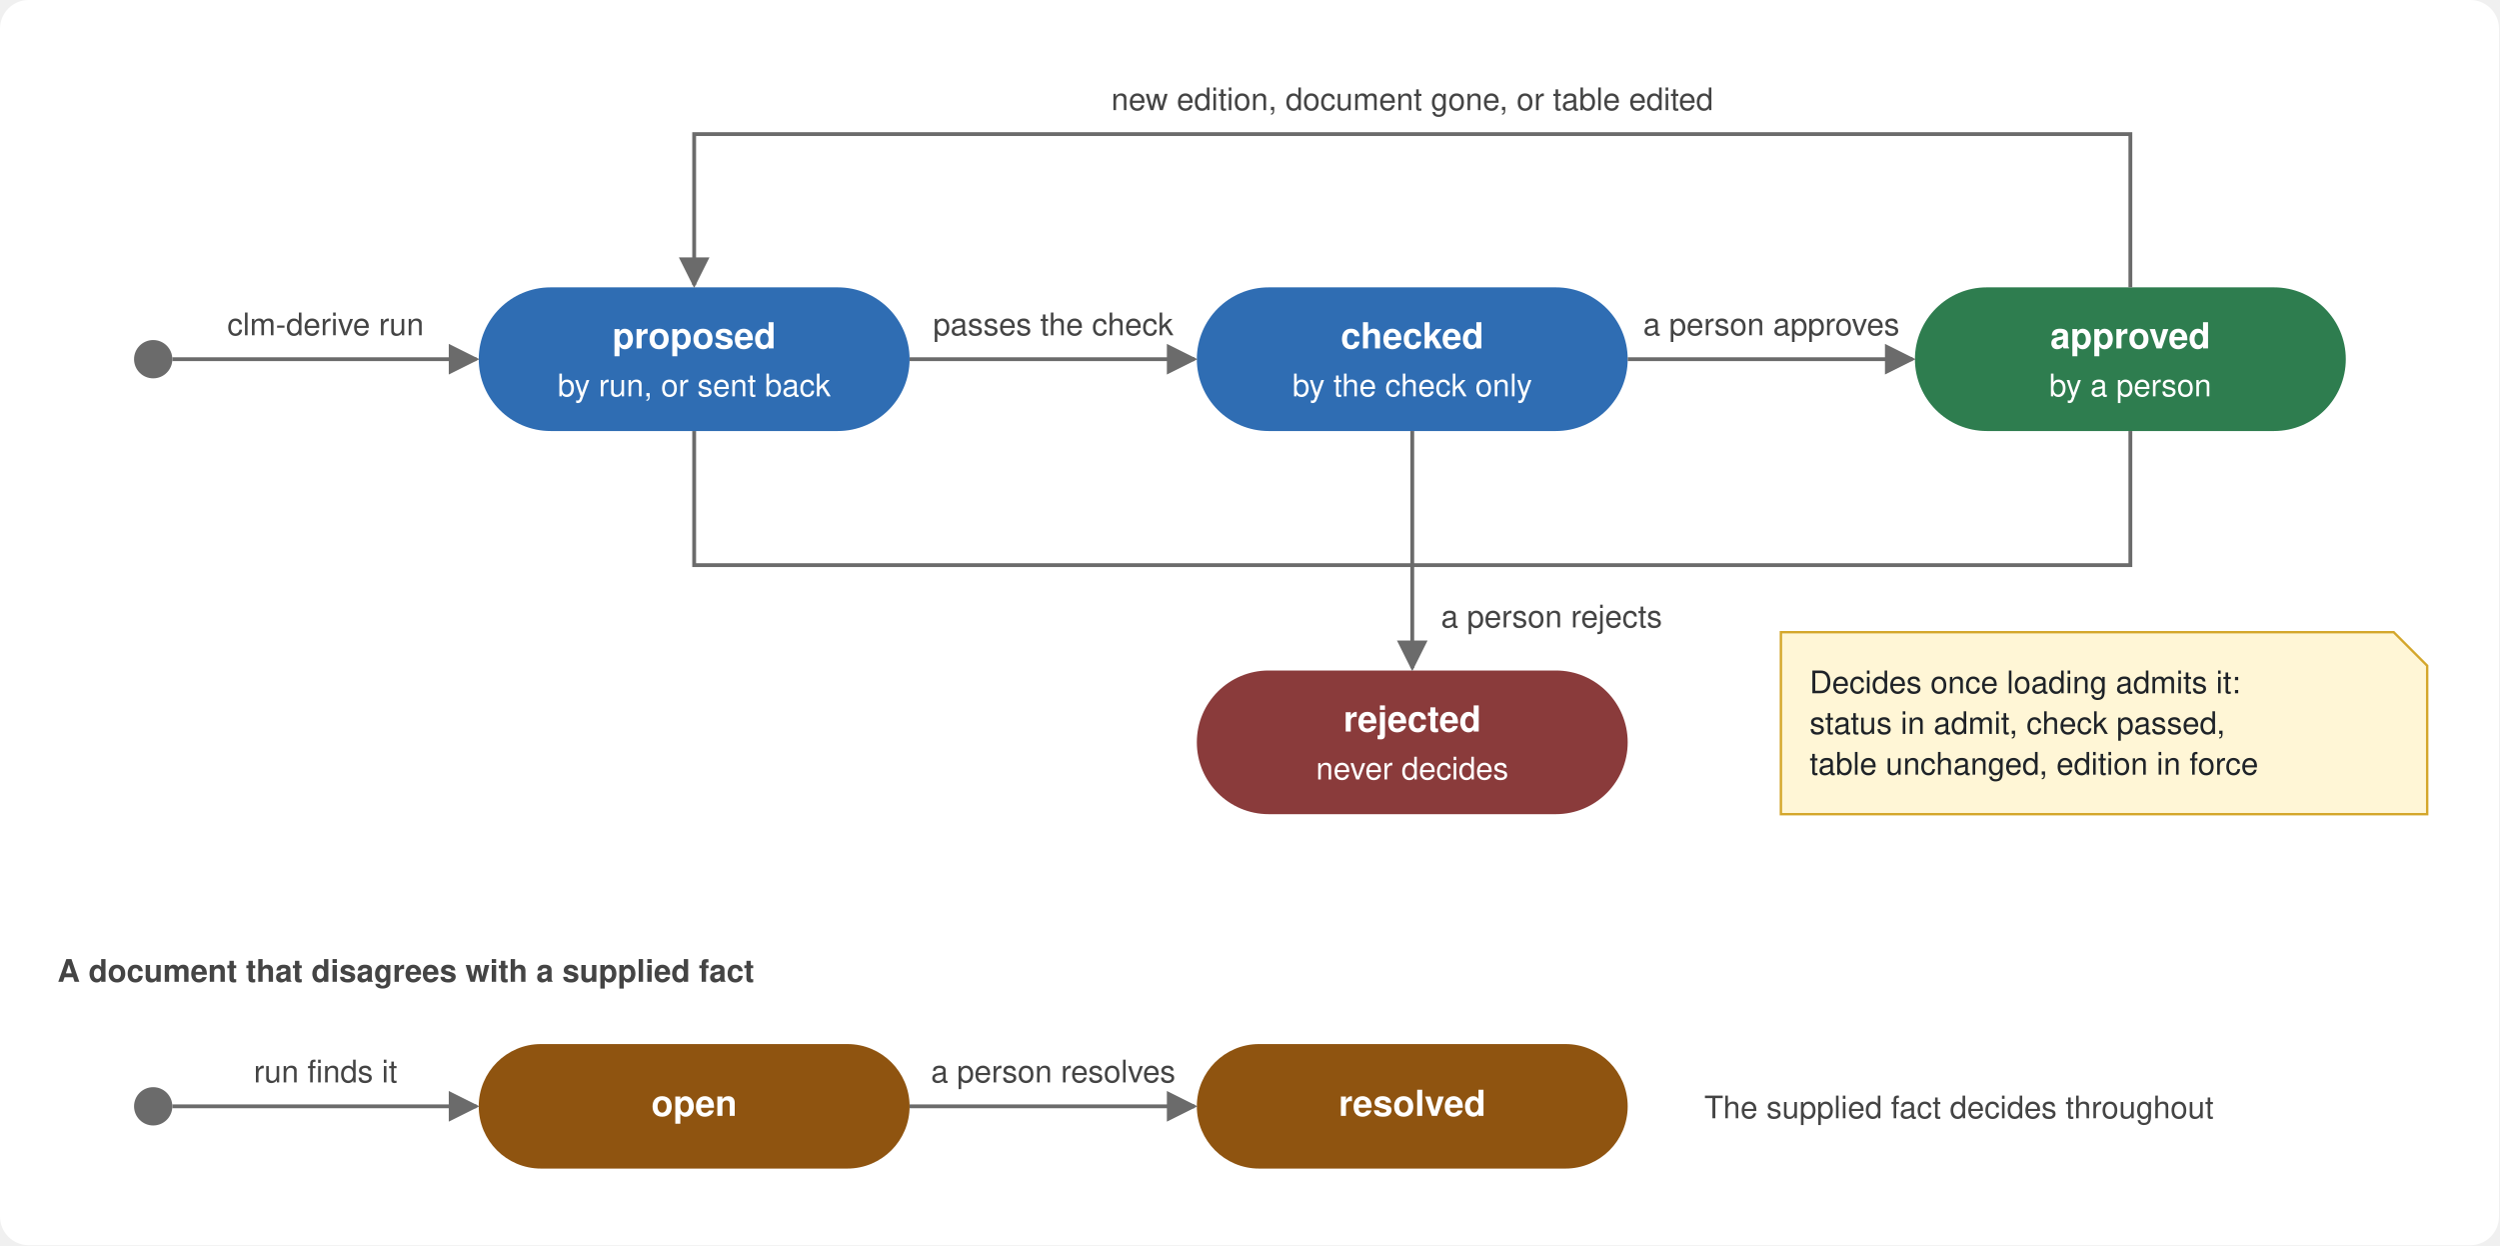
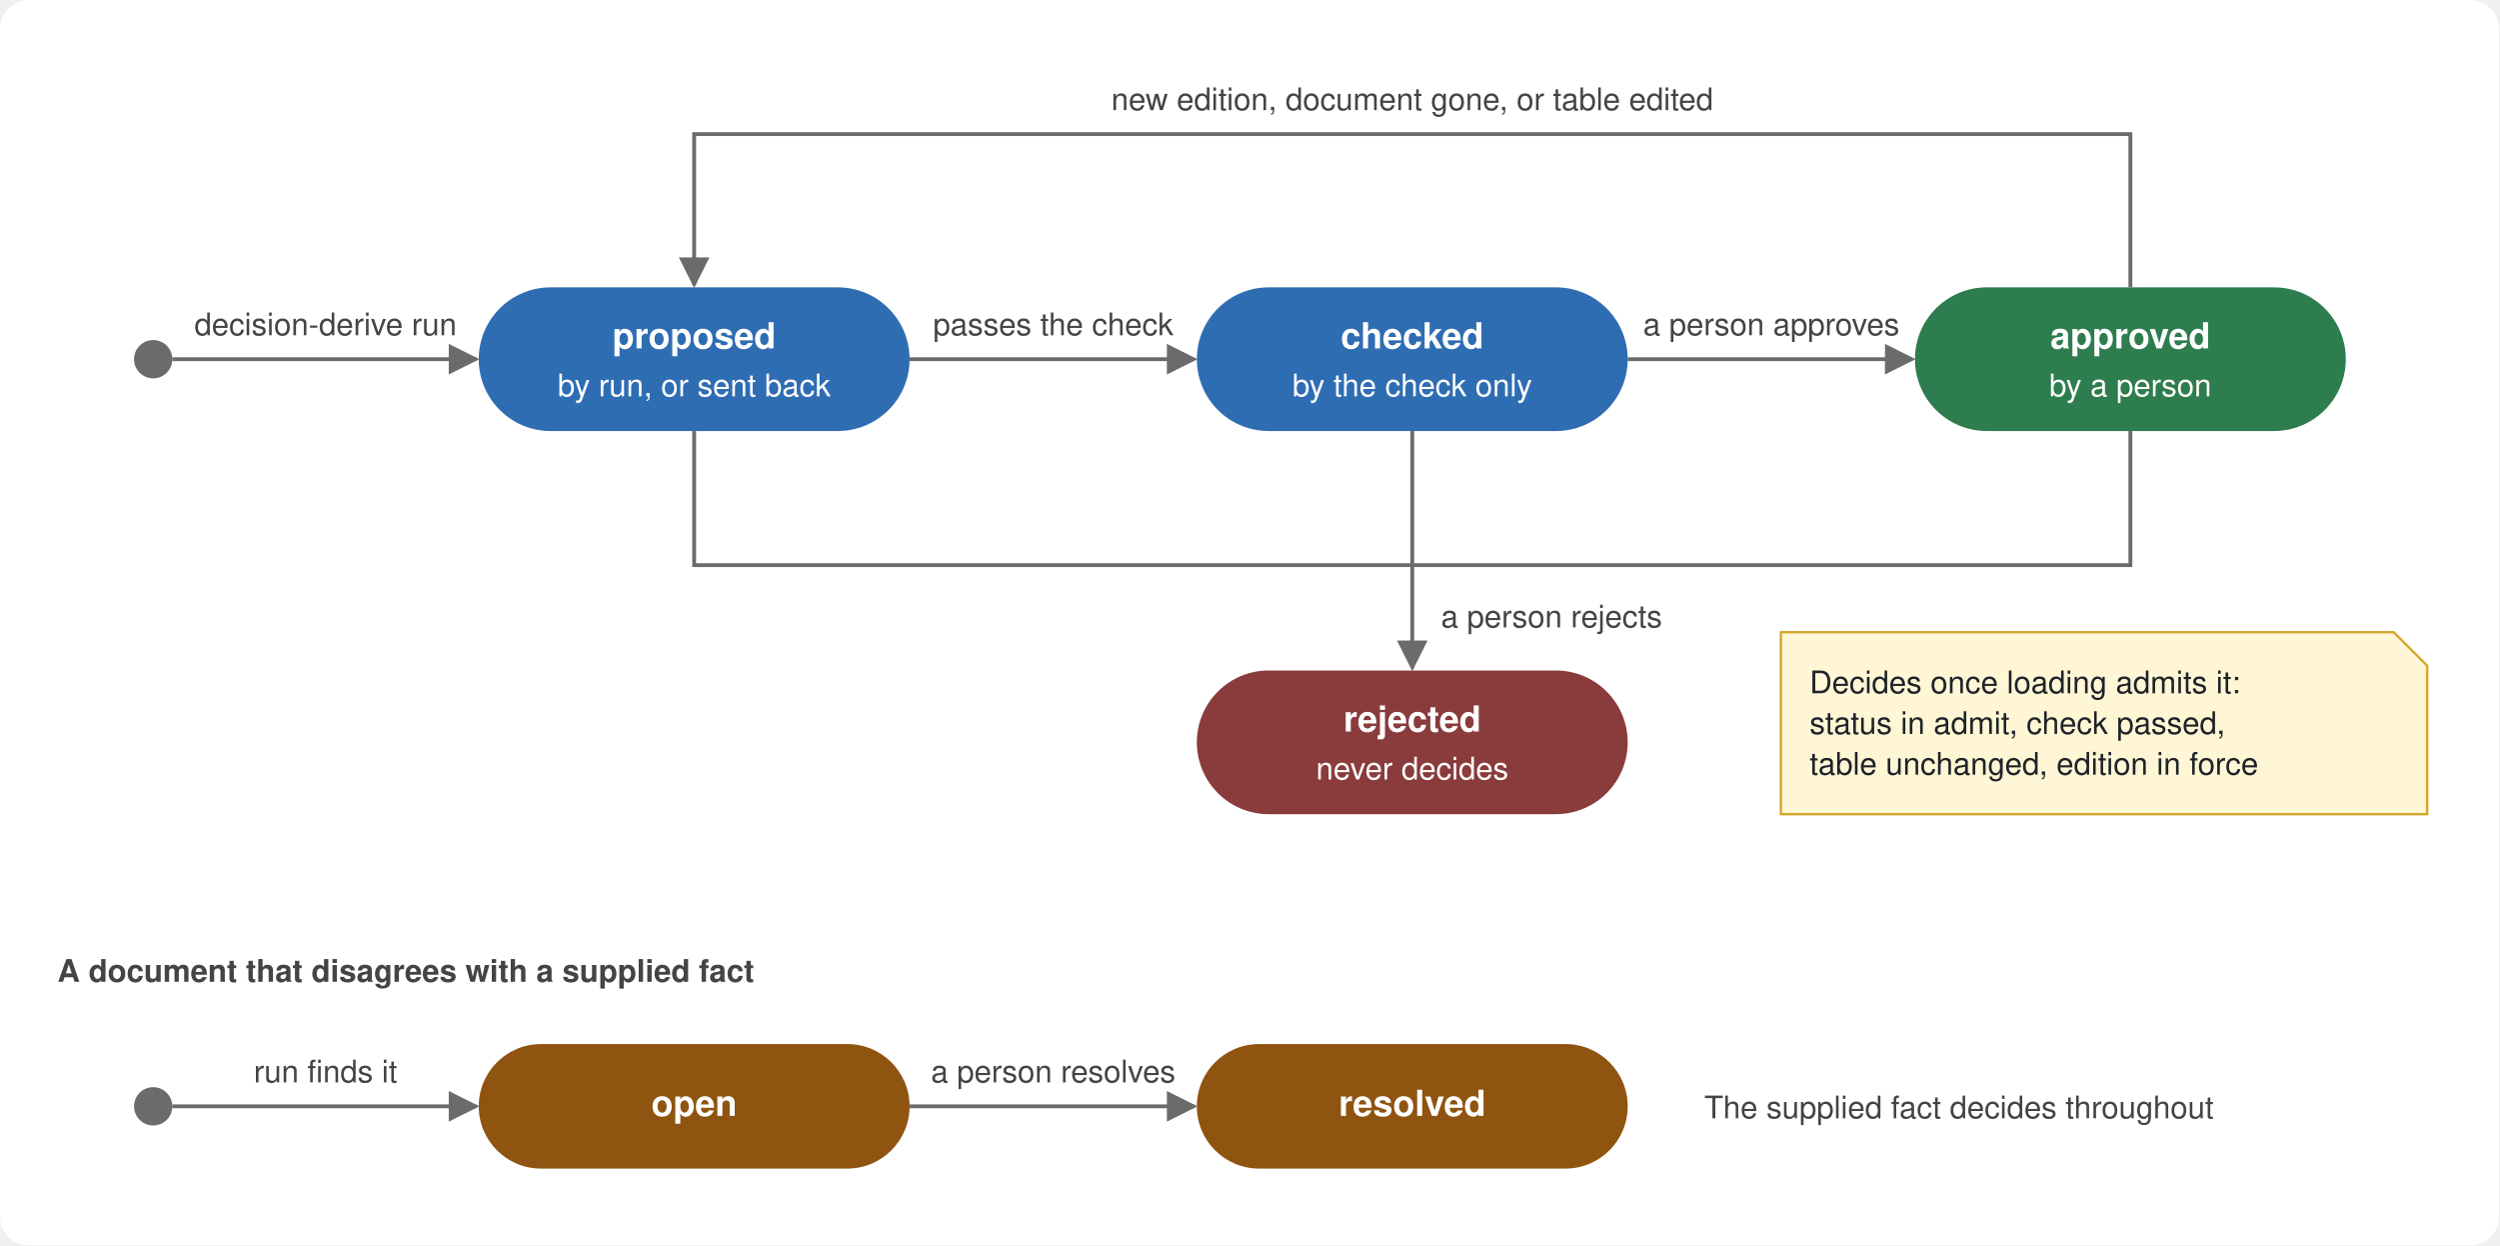
<svg xmlns="http://www.w3.org/2000/svg" viewBox="0 0 1044 520" width="1044" height="520" font-family="-apple-system, 'Segoe UI', Helvetica, Arial, sans-serif">
  <style>
    .bg { fill: #ffffff; }
    .agent { fill: #6b6b6b; }
    .clm { fill: #2f6db3; }
    .yours { fill: #2e7d4f; }
    .reject { fill: #8a3b3b; }
    .conflict { fill: #8f5410; }
    .name { fill: #ffffff; font-size: 15px; font-weight: 600; }
    .sub { fill: #ffffff; font-size: 13px; }
    .note { fill: #fff6d6; stroke: #d4a72c; }
    .ntext { fill: #1f2328; font-size: 13px; }
    .line { stroke: #6b6b6b; stroke-width: 1.6; fill: none; }
    .dash { stroke-dasharray: 6 4; }
    .life { stroke: #9a9a9a; stroke-width: 1.2; stroke-dasharray: 4 4; fill: none; }
    .frame { stroke: #8a8a8a; stroke-width: 1.2; fill: none; }
    .head, .dot { fill: #6b6b6b; }
    .label { fill: #444444; font-size: 13px; paint-order: stroke; stroke: #ffffff; stroke-width: 5px; stroke-linejoin: round; }
    .strong { font-weight: 600; }
    @media (prefers-color-scheme: dark) {
      .bg { fill: #0d1117; }
      .note { fill: #2e2408; stroke: #9e6a03; }
      .ntext { fill: #e6edf3; }
      .line { stroke: #9198a1; }
      .life, .frame { stroke: #6e7681; }
      .head, .dot { fill: #9198a1; }
      .label { fill: #c9d1d9; stroke: #0d1117; }
    }
  </style>
  <defs>
    <marker id="arrow" viewBox="0 0 10 10" refX="9" refY="5" markerWidth="8" markerHeight="8" orient="auto">
      <path class="head" d="M0,0 L10,5 L0,10 z" />
    </marker>
  </defs>
  <rect class="bg" width="1044" height="520" rx="12" />
  <circle class="dot" cx="64" cy="150" r="8" />
  <rect class="clm" x="200" y="120" width="180" height="60" rx="30" />
  <text class="name" x="290" y="145.5" text-anchor="middle">proposed</text>
  <text class="sub" x="290" y="165.5" text-anchor="middle">by run, or sent back</text>
  <rect class="clm" x="500" y="120" width="180" height="60" rx="30" />
  <text class="name" x="590" y="145.5" text-anchor="middle">checked</text>
  <text class="sub" x="590" y="165.5" text-anchor="middle">by the check only</text>
  <rect class="yours" x="800" y="120" width="180" height="60" rx="30" />
  <text class="name" x="890" y="145.5" text-anchor="middle">approved</text>
  <text class="sub" x="890" y="165.5" text-anchor="middle">by a person</text>
  <rect class="reject" x="500" y="280" width="180" height="60" rx="30" />
  <text class="name" x="590" y="305.5" text-anchor="middle">rejected</text>
  <text class="sub" x="590" y="325.5" text-anchor="middle">never decides</text>
  <path class="line" d="M72,150 L199,150" marker-end="url(#arrow)" />
-   <text class="label" x="136" y="140" text-anchor="middle">clm-derive run</text>
+   <text class="label" x="136" y="140" text-anchor="middle">decision-derive run</text>
  <path class="line" d="M380,150 L499,150" marker-end="url(#arrow)" />
  <text class="label" x="440" y="140" text-anchor="middle">passes the check</text>
  <path class="line" d="M680,150 L799,150" marker-end="url(#arrow)" />
  <text class="label" x="740" y="140" text-anchor="middle">a person approves</text>
  <path class="line" d="M890,120 L890,56 L290,56 L290,119" marker-end="url(#arrow)" />
  <text class="label" x="590" y="46" text-anchor="middle">new edition, document gone, or table edited</text>
  <path class="line" d="M290,180 L290,236 L890,236 L890,180" />
  <path class="line" d="M590,180 L590,279" marker-end="url(#arrow)" />
  <text class="label" x="602" y="262" text-anchor="start">a person rejects</text>
  <path class="note" d="M744,264 L1000,264 L1014,278 L1014,340 L744,340 Z" />
  <text class="ntext" x="756" y="289.5">Decides once loading admits it:</text>
  <text class="ntext" x="756" y="306.5">status in admit, check passed,</text>
  <text class="ntext" x="756" y="323.5">table unchanged, edition in force</text>
  <text class="label strong" x="24" y="410" text-anchor="start">A document that disagrees with a supplied fact</text>
  <circle class="dot" cx="64" cy="462" r="8" />
  <rect class="conflict" x="200" y="436" width="180" height="52" rx="26" />
  <text class="name" x="290" y="466" text-anchor="middle">open</text>
  <rect class="conflict" x="500" y="436" width="180" height="52" rx="26" />
  <text class="name" x="590" y="466" text-anchor="middle">resolved</text>
  <path class="line" d="M72,462 L199,462" marker-end="url(#arrow)" />
  <text class="label" x="136" y="452" text-anchor="middle">run finds it</text>
  <path class="line" d="M380,462 L499,462" marker-end="url(#arrow)" />
  <text class="label" x="440" y="452" text-anchor="middle">a person resolves</text>
  <text class="label" x="712" y="467" text-anchor="start">The supplied fact decides throughout</text>
</svg>
